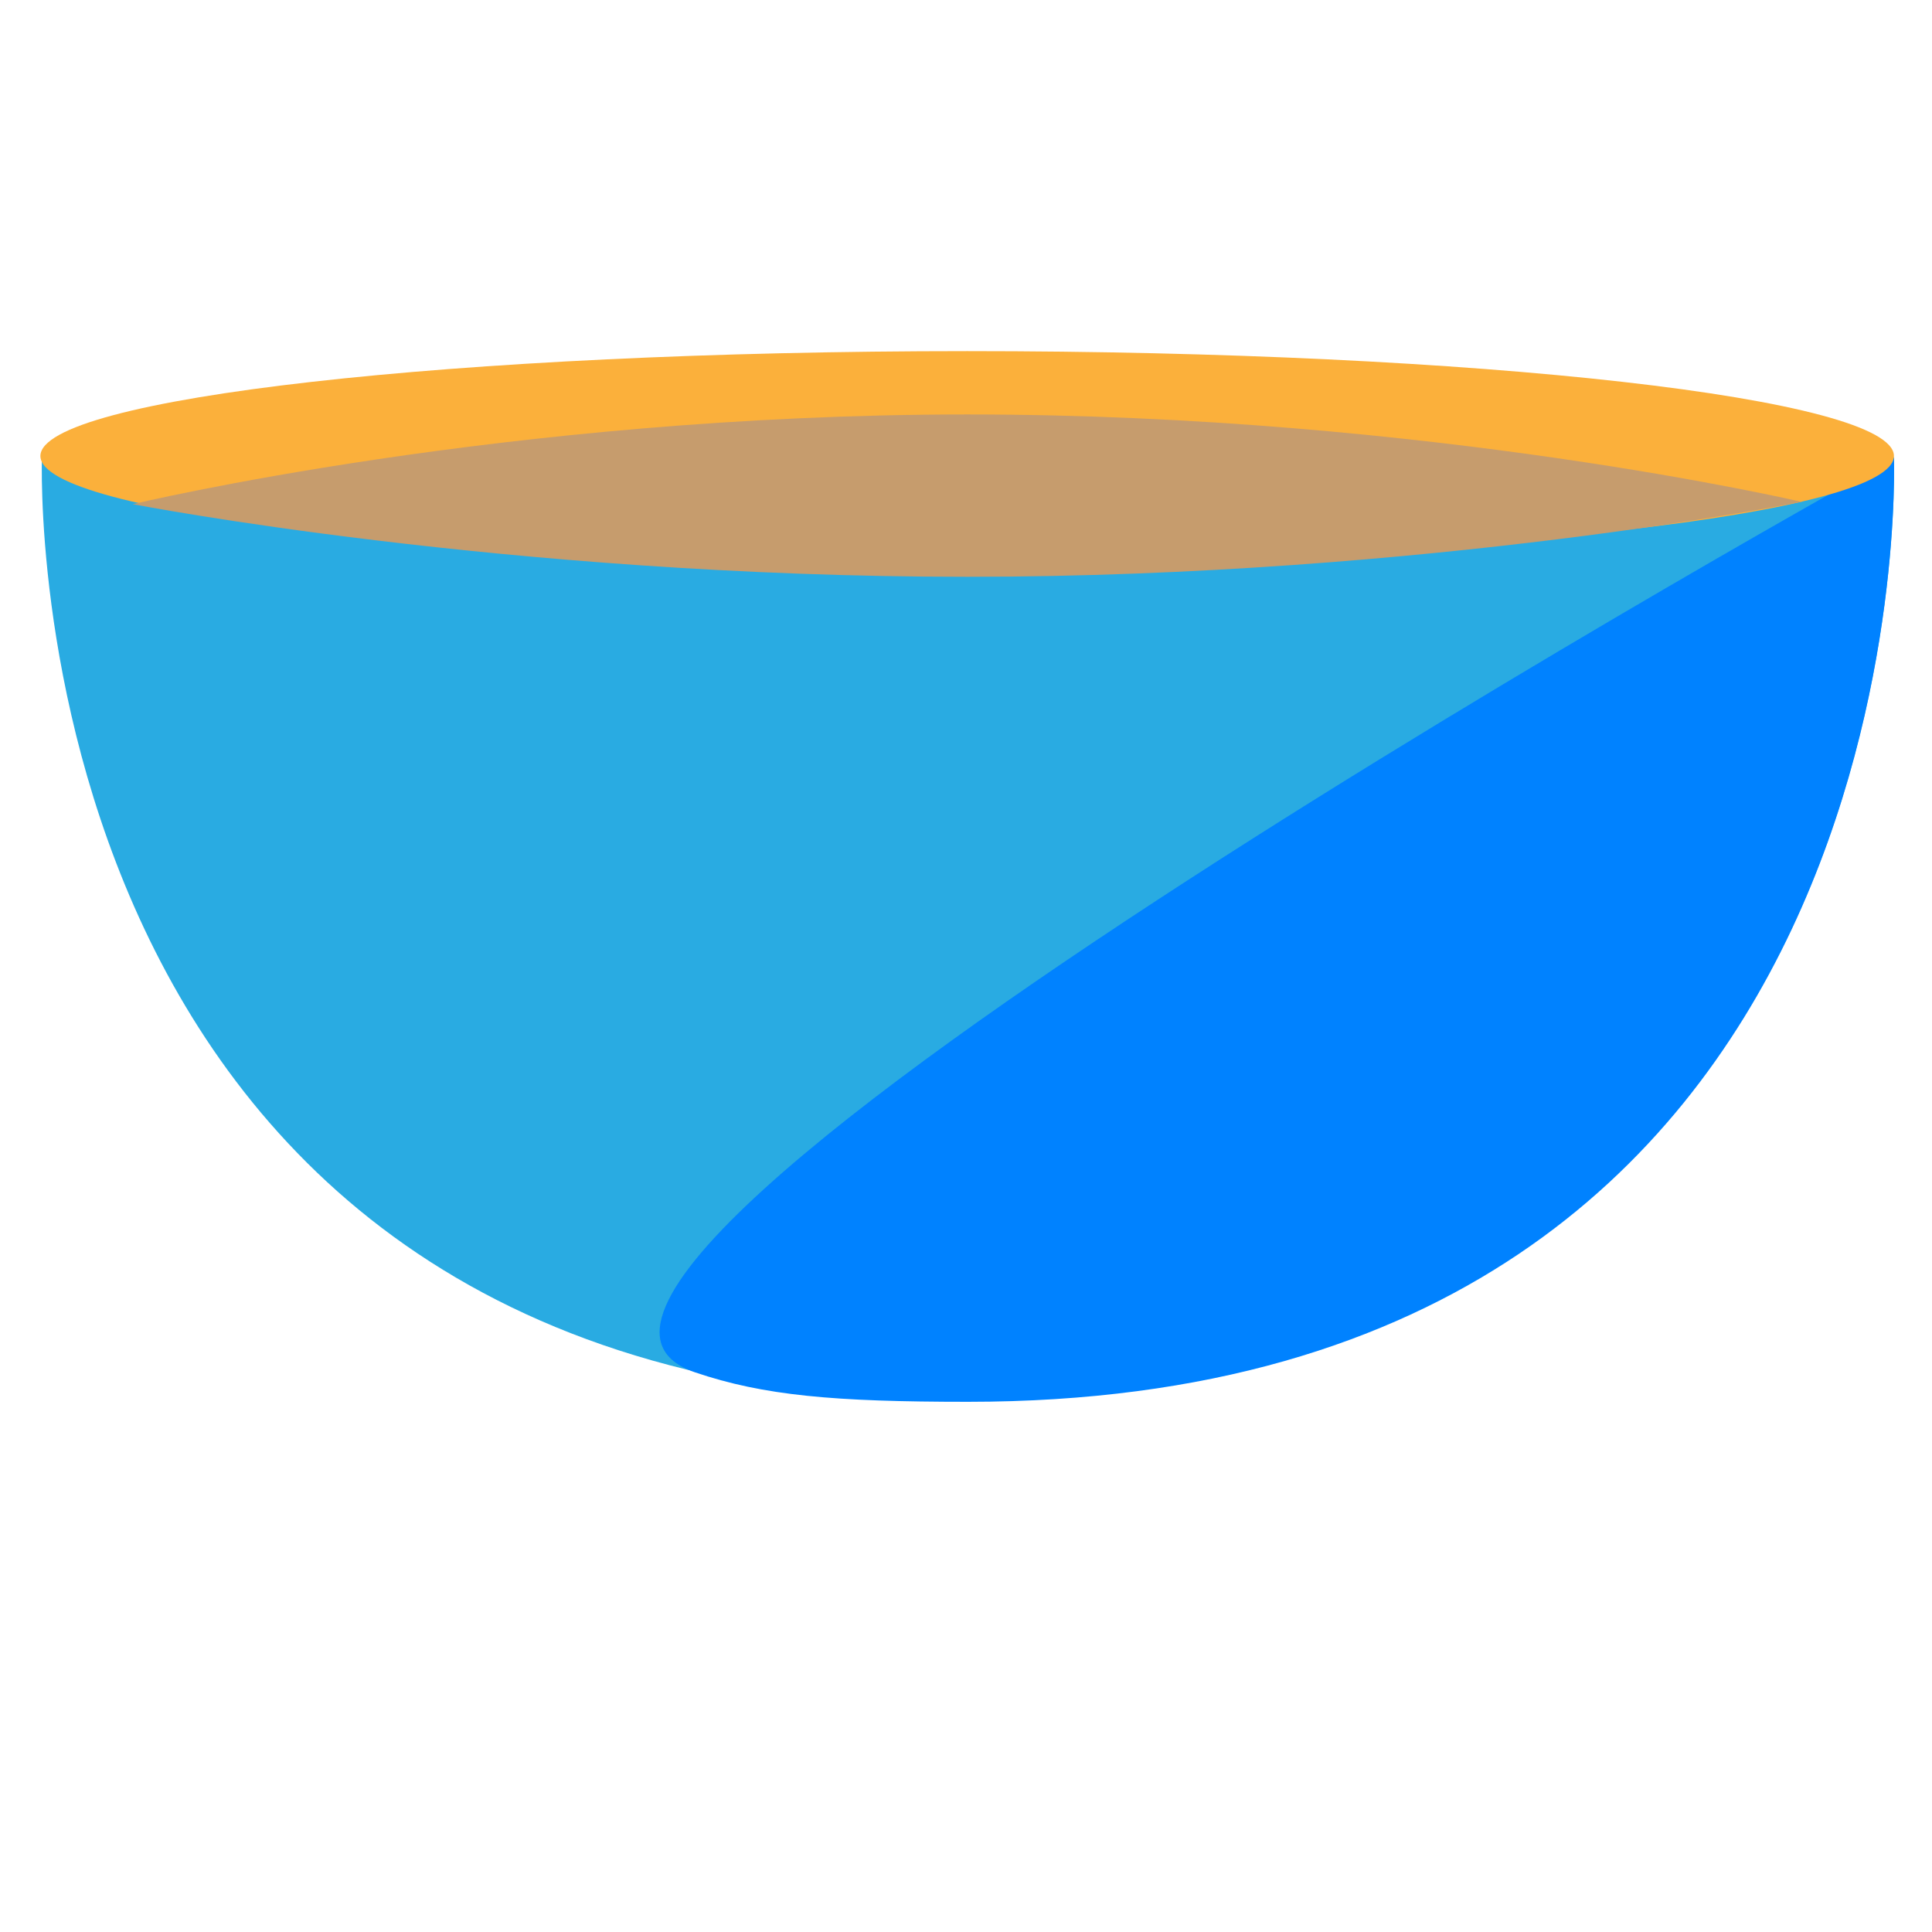
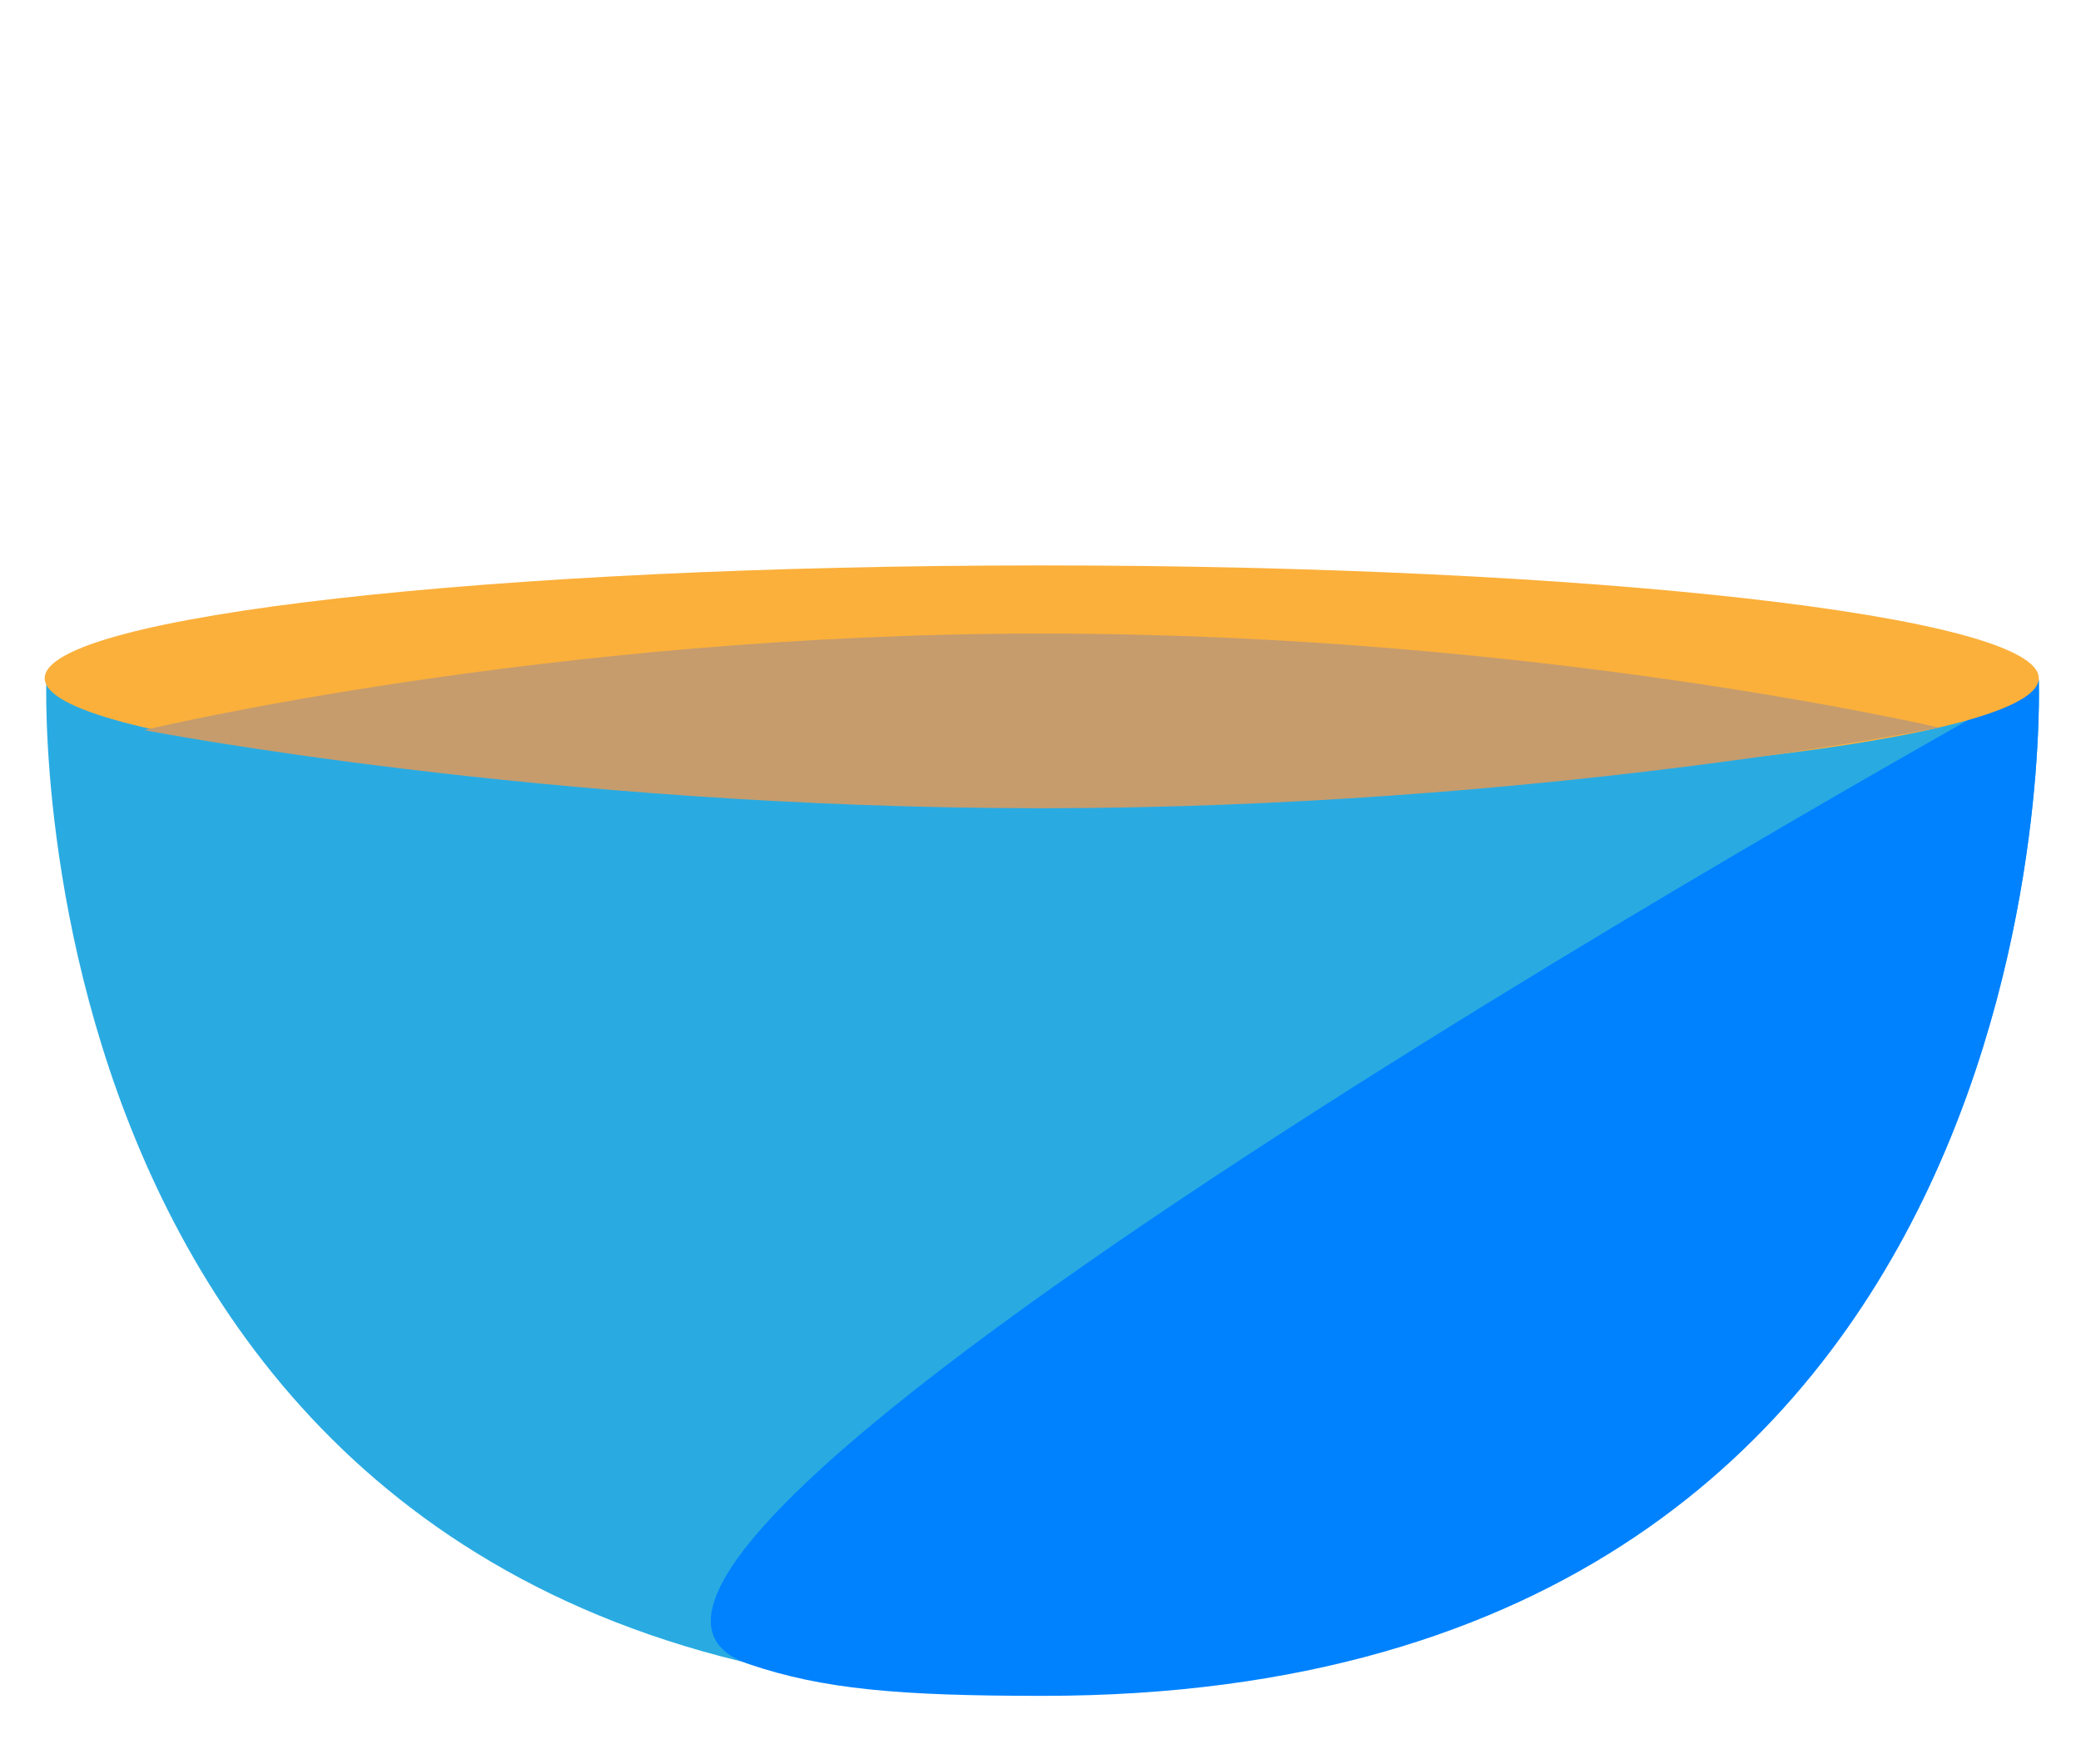
- <svg xmlns="http://www.w3.org/2000/svg" version="1.1" id="Layer_1" x="0px" y="0px" viewBox="0 0 497.4 497.4" style="enable-background:new 0 0 497.4 497.4;" xml:space="preserve">
+ <svg xmlns="http://www.w3.org/2000/svg" version="1.1" id="Layer_1" x="0px" y="0px" viewBox="0 0 498 422" style="enable-background:new 0 0 498 422;" xml:space="preserve">
  <style type="text/css">
	.st0{fill:#29ABE2;}
	.st1{fill:#0082FF;}
	.st2{fill:#FBB03B;}
	.st3{fill:#C69C6D;}
</style>
-   <path class="st0" d="M10.8,117.7h476.8c0,0,9.1,243-238.4,243S10.8,117.7,10.8,117.7z" />
-   <path class="st1" d="M487.6,117.9c0,0,9.1,243-238.4,243c-34.5,0-52.6-1.6-70.3-7.6C106.8,328.6,487.6,117.9,487.6,117.9z" />
-   <ellipse class="st2" cx="249" cy="117.4" rx="238.6" ry="27" />
-   <path class="st3" d="M463.8,129.2c0,0-96.2,19.3-214.8,19.3S34.2,129.8,34.2,129.8s96.2-23.1,214.8-23.1S463.8,129.2,463.8,129.2z" />
+   <path class="st0" d="M11.1,162.6h476.8c0,0,9.1,243-238.4,243S11.1,162.6,11.1,162.6z" />
+   <path class="st1" d="M487.9,162.8c0,0,9.1,243-238.4,243c-34.5,0-52.6-1.6-70.3-7.6C107,373.5,487.9,162.8,487.9,162.8z" />
+   <ellipse class="st2" cx="249.3" cy="162.3" rx="238.6" ry="27" />
+   <path class="st3" d="M464,174.1c0,0-96.2,19.3-214.8,19.3S34.5,174.7,34.5,174.7s96.2-23.1,214.8-23.1S464,174.1,464,174.1z" />
</svg>
